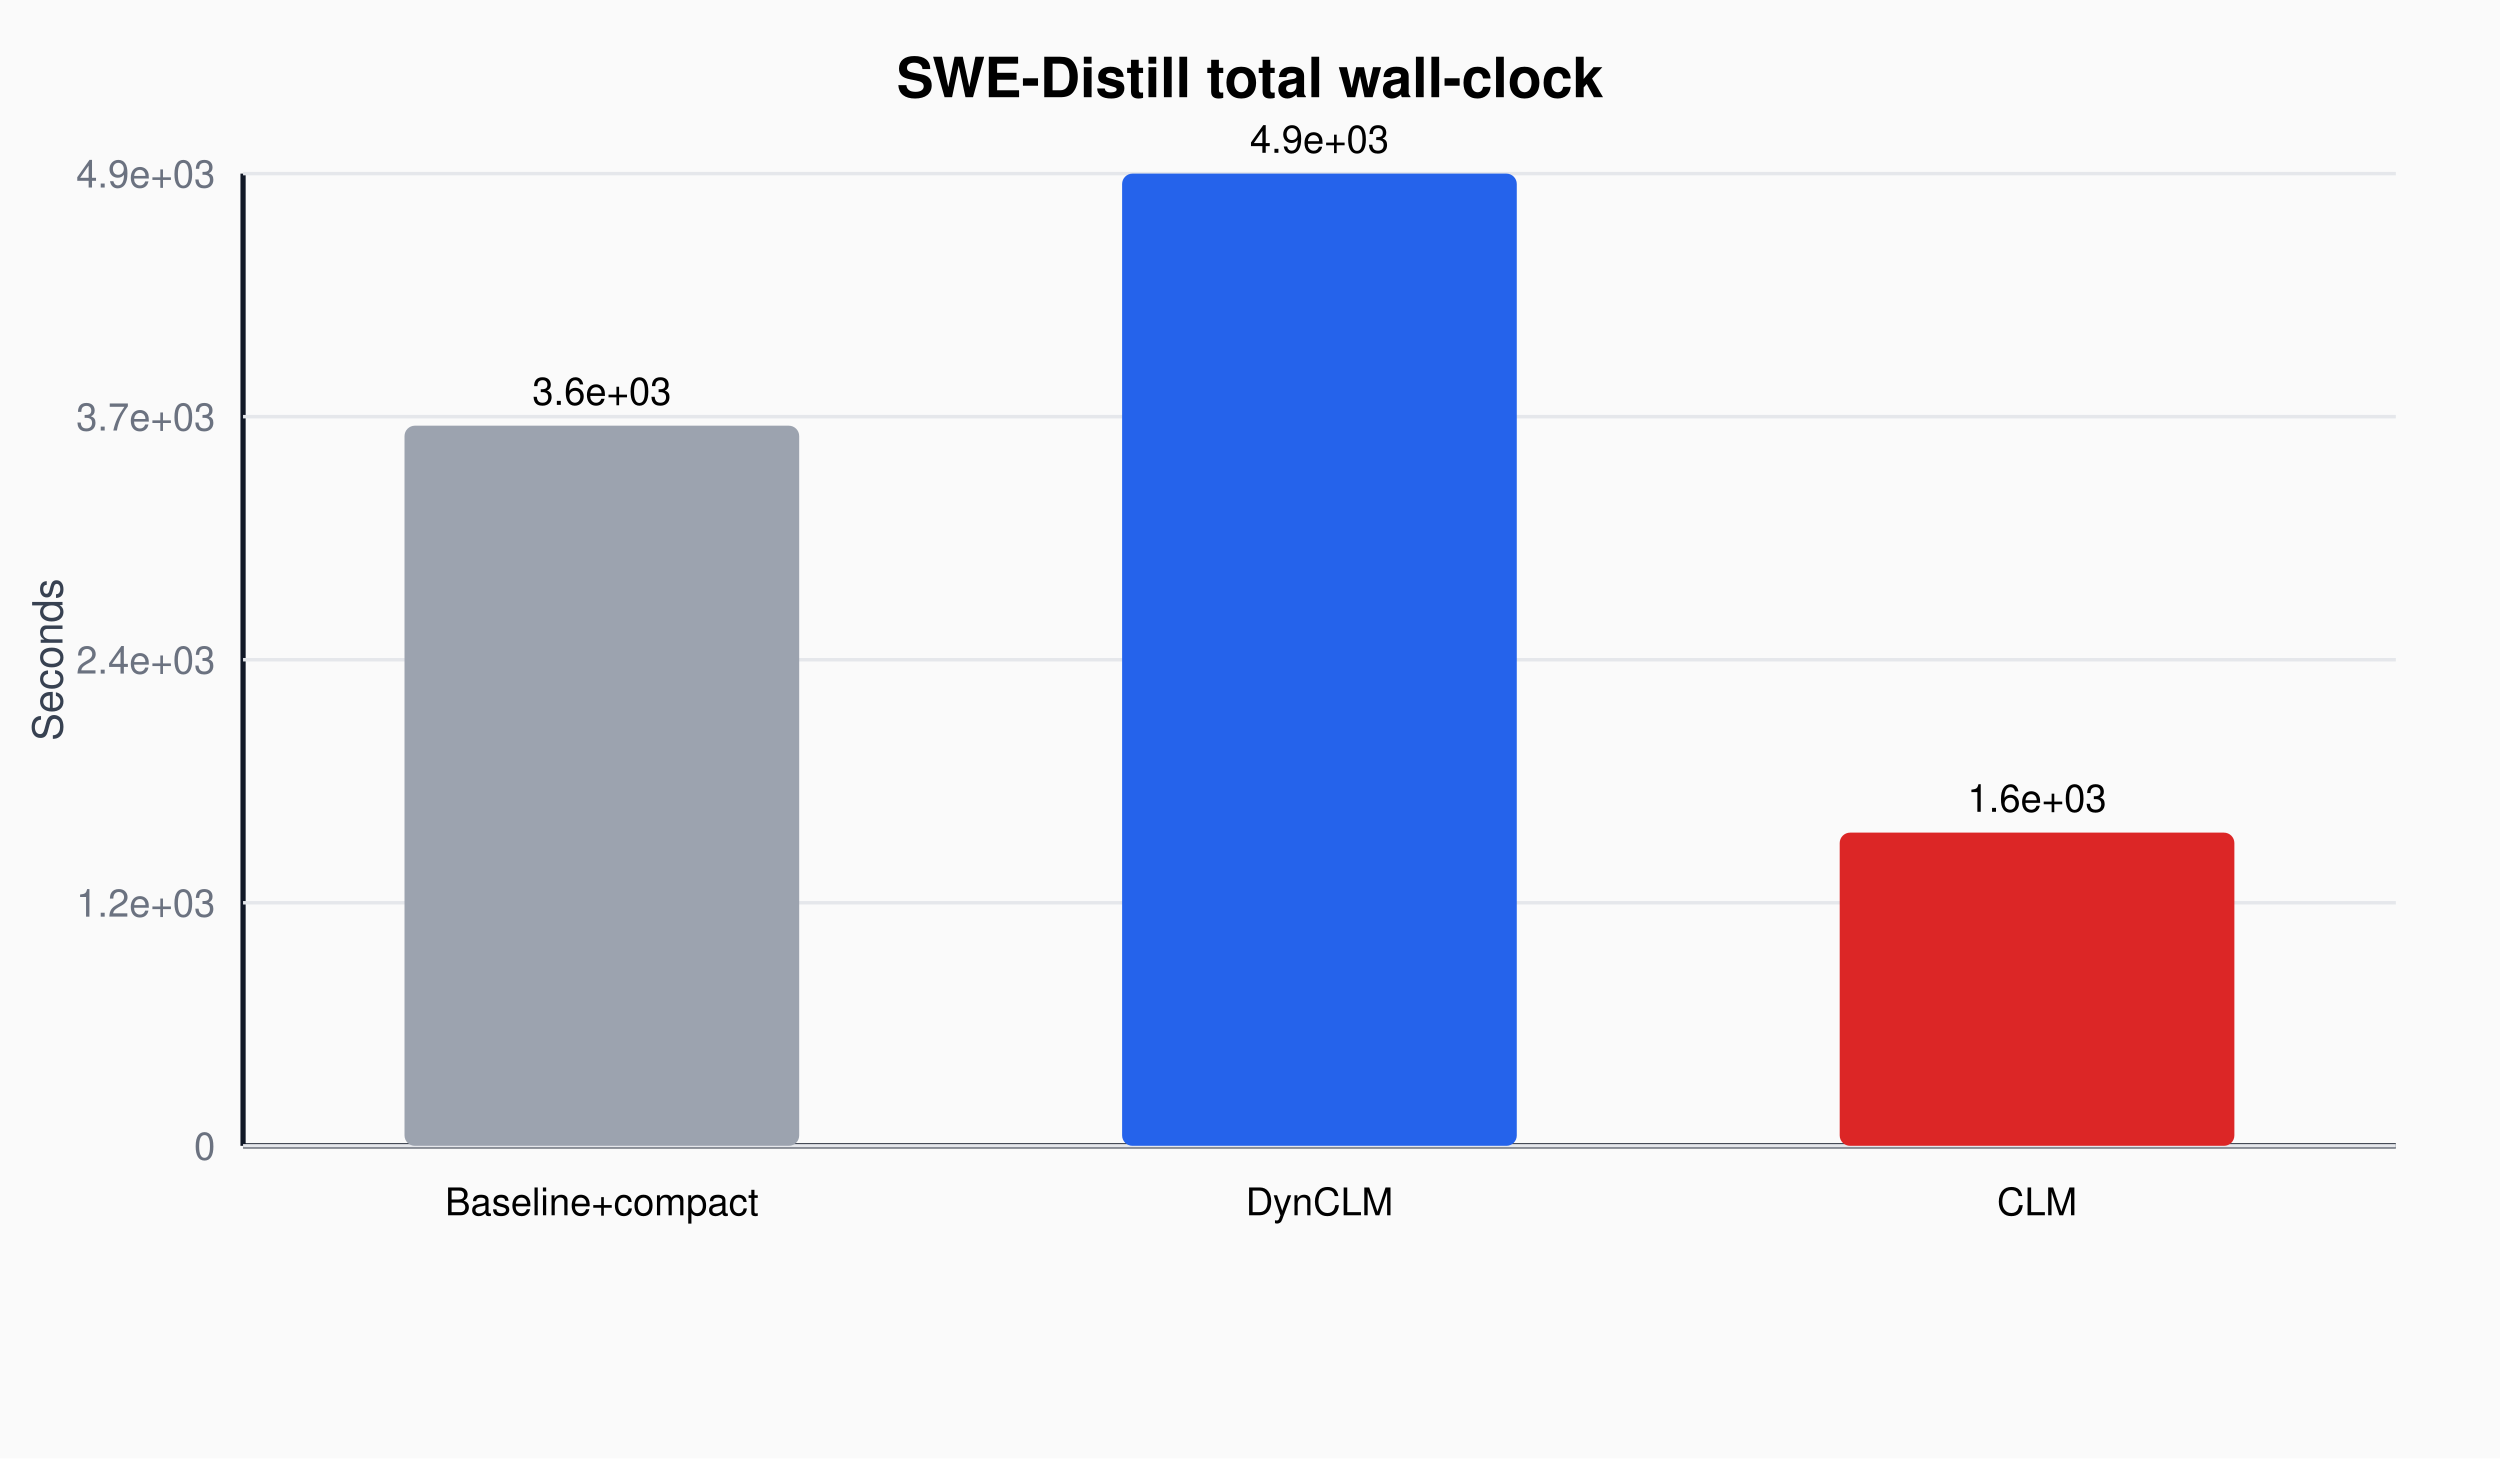
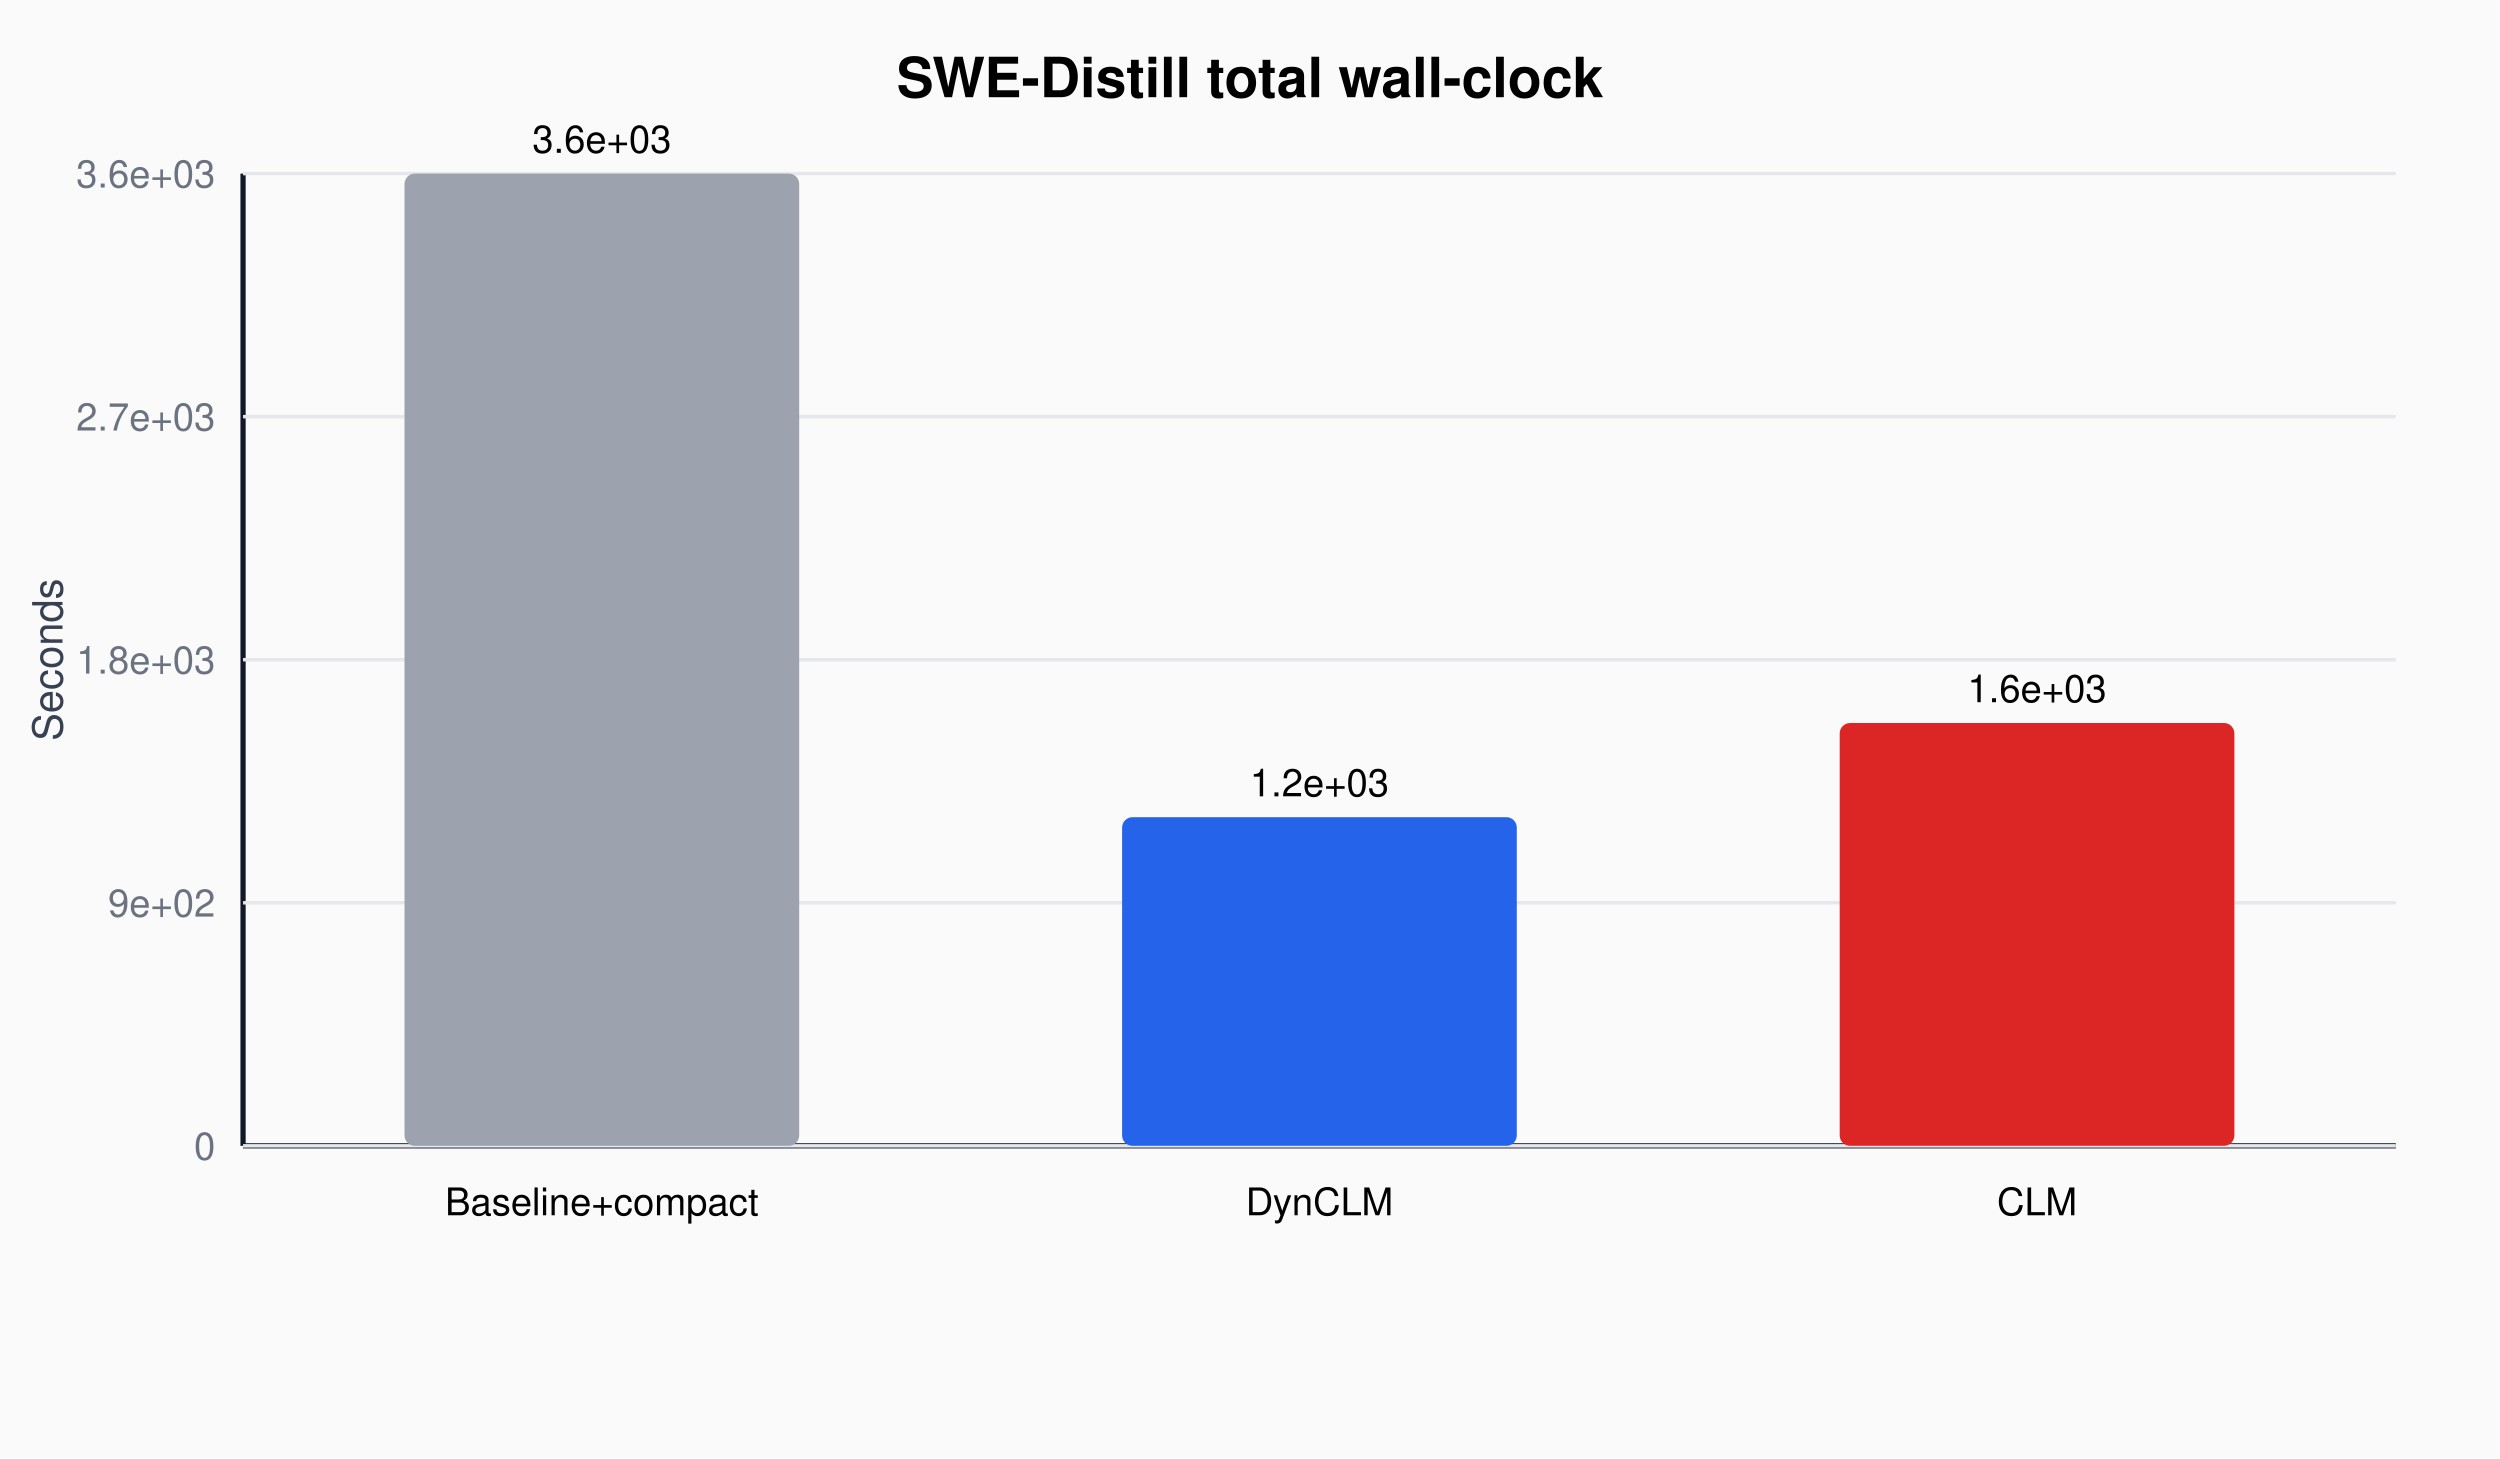
<svg xmlns="http://www.w3.org/2000/svg" width="720" height="420" viewBox="0 0 720 420">
  <rect width="100%" height="100%" fill="#fafafa" />
  <text x="360.0" y="28" text-anchor="middle" font-family="Helvetica,Arial,sans-serif" font-size="16" font-weight="700">SWE-Distill total wall-clock</text>
  <text x="18" y="190.0" transform="rotate(-90 18,190.0)" text-anchor="middle" font-family="Helvetica,Arial,sans-serif" font-size="12" fill="#374151">Seconds</text>
  <line x1="70" y1="50" x2="70" y2="330" stroke="#111827" stroke-width="1.5" />
  <line x1="70" y1="330" x2="690" y2="330" stroke="#111827" stroke-width="1.5" />
  <line x1="70" y1="50.0" x2="690" y2="50.0" stroke="#e5e7eb" />
-   <text x="62" y="54.0" text-anchor="end" font-family="Helvetica,Arial,sans-serif" font-size="11" fill="#6b7280">4.9e+03</text>
+   <text x="62" y="54.0" text-anchor="end" font-family="Helvetica,Arial,sans-serif" font-size="11" fill="#6b7280">3.6e+03</text>
  <line x1="70" y1="120.0" x2="690" y2="120.0" stroke="#e5e7eb" />
-   <text x="62" y="124.0" text-anchor="end" font-family="Helvetica,Arial,sans-serif" font-size="11" fill="#6b7280">3.7e+03</text>
+   <text x="62" y="124.0" text-anchor="end" font-family="Helvetica,Arial,sans-serif" font-size="11" fill="#6b7280">2.7e+03</text>
  <line x1="70" y1="190.0" x2="690" y2="190.0" stroke="#e5e7eb" />
-   <text x="62" y="194.0" text-anchor="end" font-family="Helvetica,Arial,sans-serif" font-size="11" fill="#6b7280">2.4e+03</text>
+   <text x="62" y="194.0" text-anchor="end" font-family="Helvetica,Arial,sans-serif" font-size="11" fill="#6b7280">1.8e+03</text>
  <line x1="70" y1="260.0" x2="690" y2="260.0" stroke="#e5e7eb" />
-   <text x="62" y="264.0" text-anchor="end" font-family="Helvetica,Arial,sans-serif" font-size="11" fill="#6b7280">1.2e+03</text>
+   <text x="62" y="264.0" text-anchor="end" font-family="Helvetica,Arial,sans-serif" font-size="11" fill="#6b7280">9e+02</text>
  <line x1="70" y1="330.0" x2="690" y2="330.0" stroke="#e5e7eb" />
  <text x="62" y="334.0" text-anchor="end" font-family="Helvetica,Arial,sans-serif" font-size="11" fill="#6b7280">0</text>
-   <rect x="116.5" y="122.597" width="113.667" height="207.403" fill="#9ca3af" rx="3" />
-   <text x="173.333" y="116.597" text-anchor="middle" font-family="Helvetica,Arial,sans-serif" font-size="11">3.6e+03</text>
+   <rect x="116.5" y="50.0" width="113.667" height="280.0" fill="#9ca3af" rx="3" />
+   <text x="173.333" y="44.0" text-anchor="middle" font-family="Helvetica,Arial,sans-serif" font-size="11">3.6e+03</text>
  <text x="173.333" y="350" text-anchor="middle" font-family="Helvetica,Arial,sans-serif" font-size="11">Baseline+compact</text>
-   <rect x="323.167" y="50.0" width="113.667" height="280.0" fill="#2563eb" rx="3" />
-   <text x="380" y="44.0" text-anchor="middle" font-family="Helvetica,Arial,sans-serif" font-size="11">4.9e+03</text>
+   <rect x="323.167" y="235.344" width="113.667" height="94.656" fill="#2563eb" rx="3" />
+   <text x="380" y="229.344" text-anchor="middle" font-family="Helvetica,Arial,sans-serif" font-size="11">1.2e+03</text>
  <text x="380" y="350" text-anchor="middle" font-family="Helvetica,Arial,sans-serif" font-size="11">DynCLM</text>
-   <rect x="529.833" y="239.798" width="113.667" height="90.202" fill="#dc2626" rx="3" />
-   <text x="586.667" y="233.798" text-anchor="middle" font-family="Helvetica,Arial,sans-serif" font-size="11">1.6e+03</text>
+   <rect x="529.833" y="208.226" width="113.667" height="121.774" fill="#dc2626" rx="3" />
+   <text x="586.667" y="202.226" text-anchor="middle" font-family="Helvetica,Arial,sans-serif" font-size="11">1.6e+03</text>
  <text x="586.667" y="350" text-anchor="middle" font-family="Helvetica,Arial,sans-serif" font-size="11">CLM</text>
</svg>
